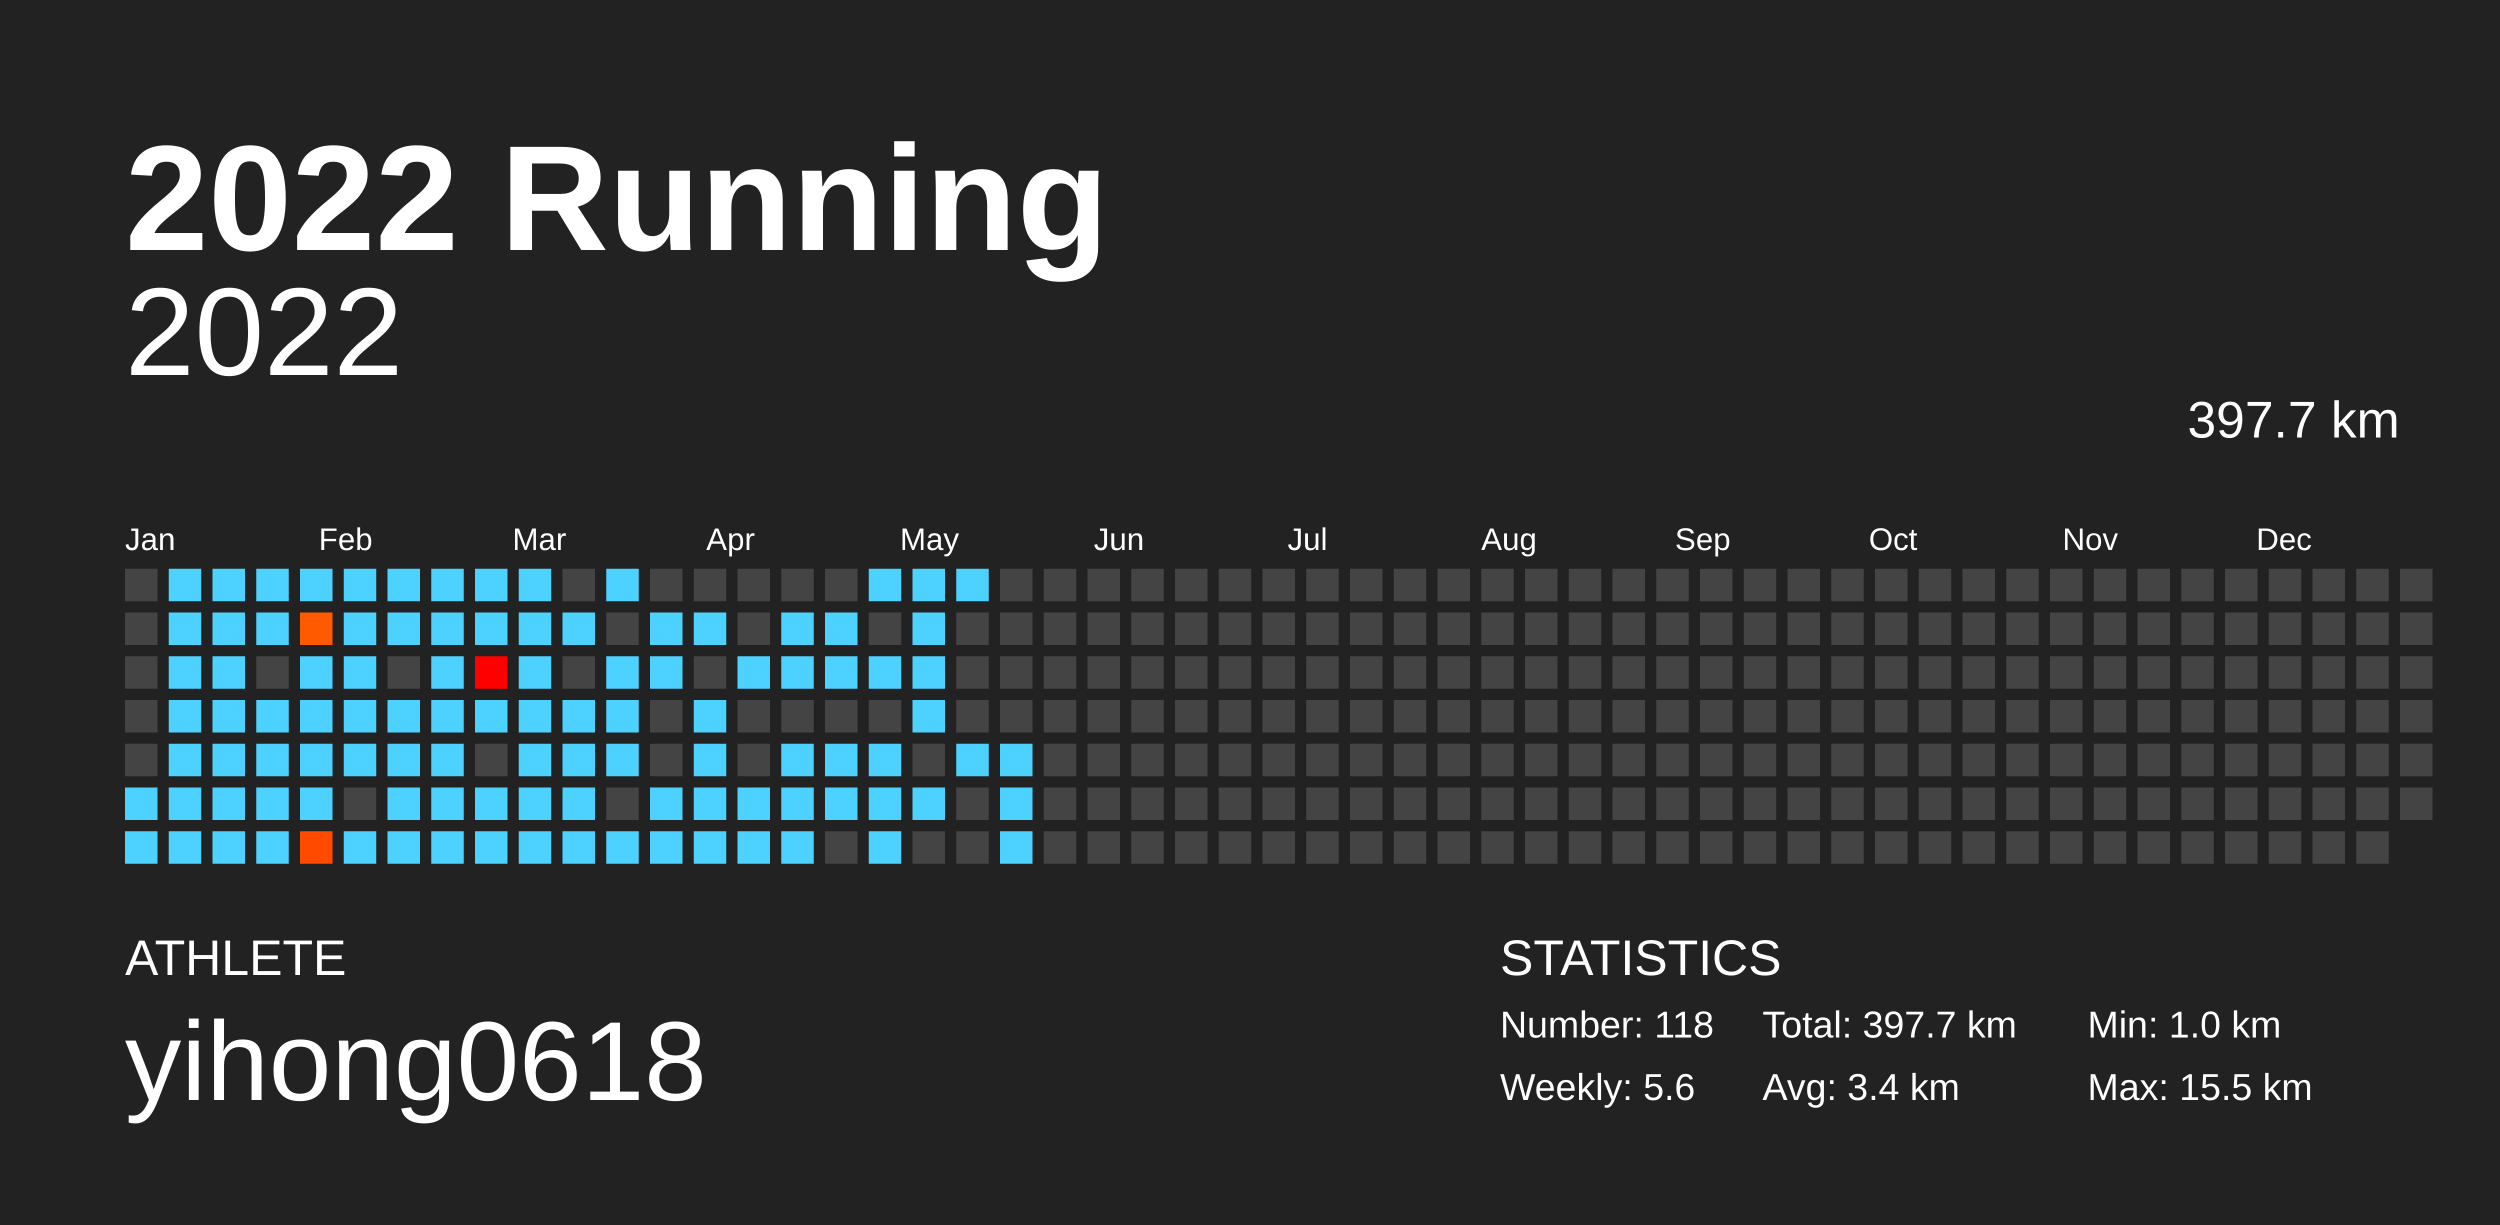
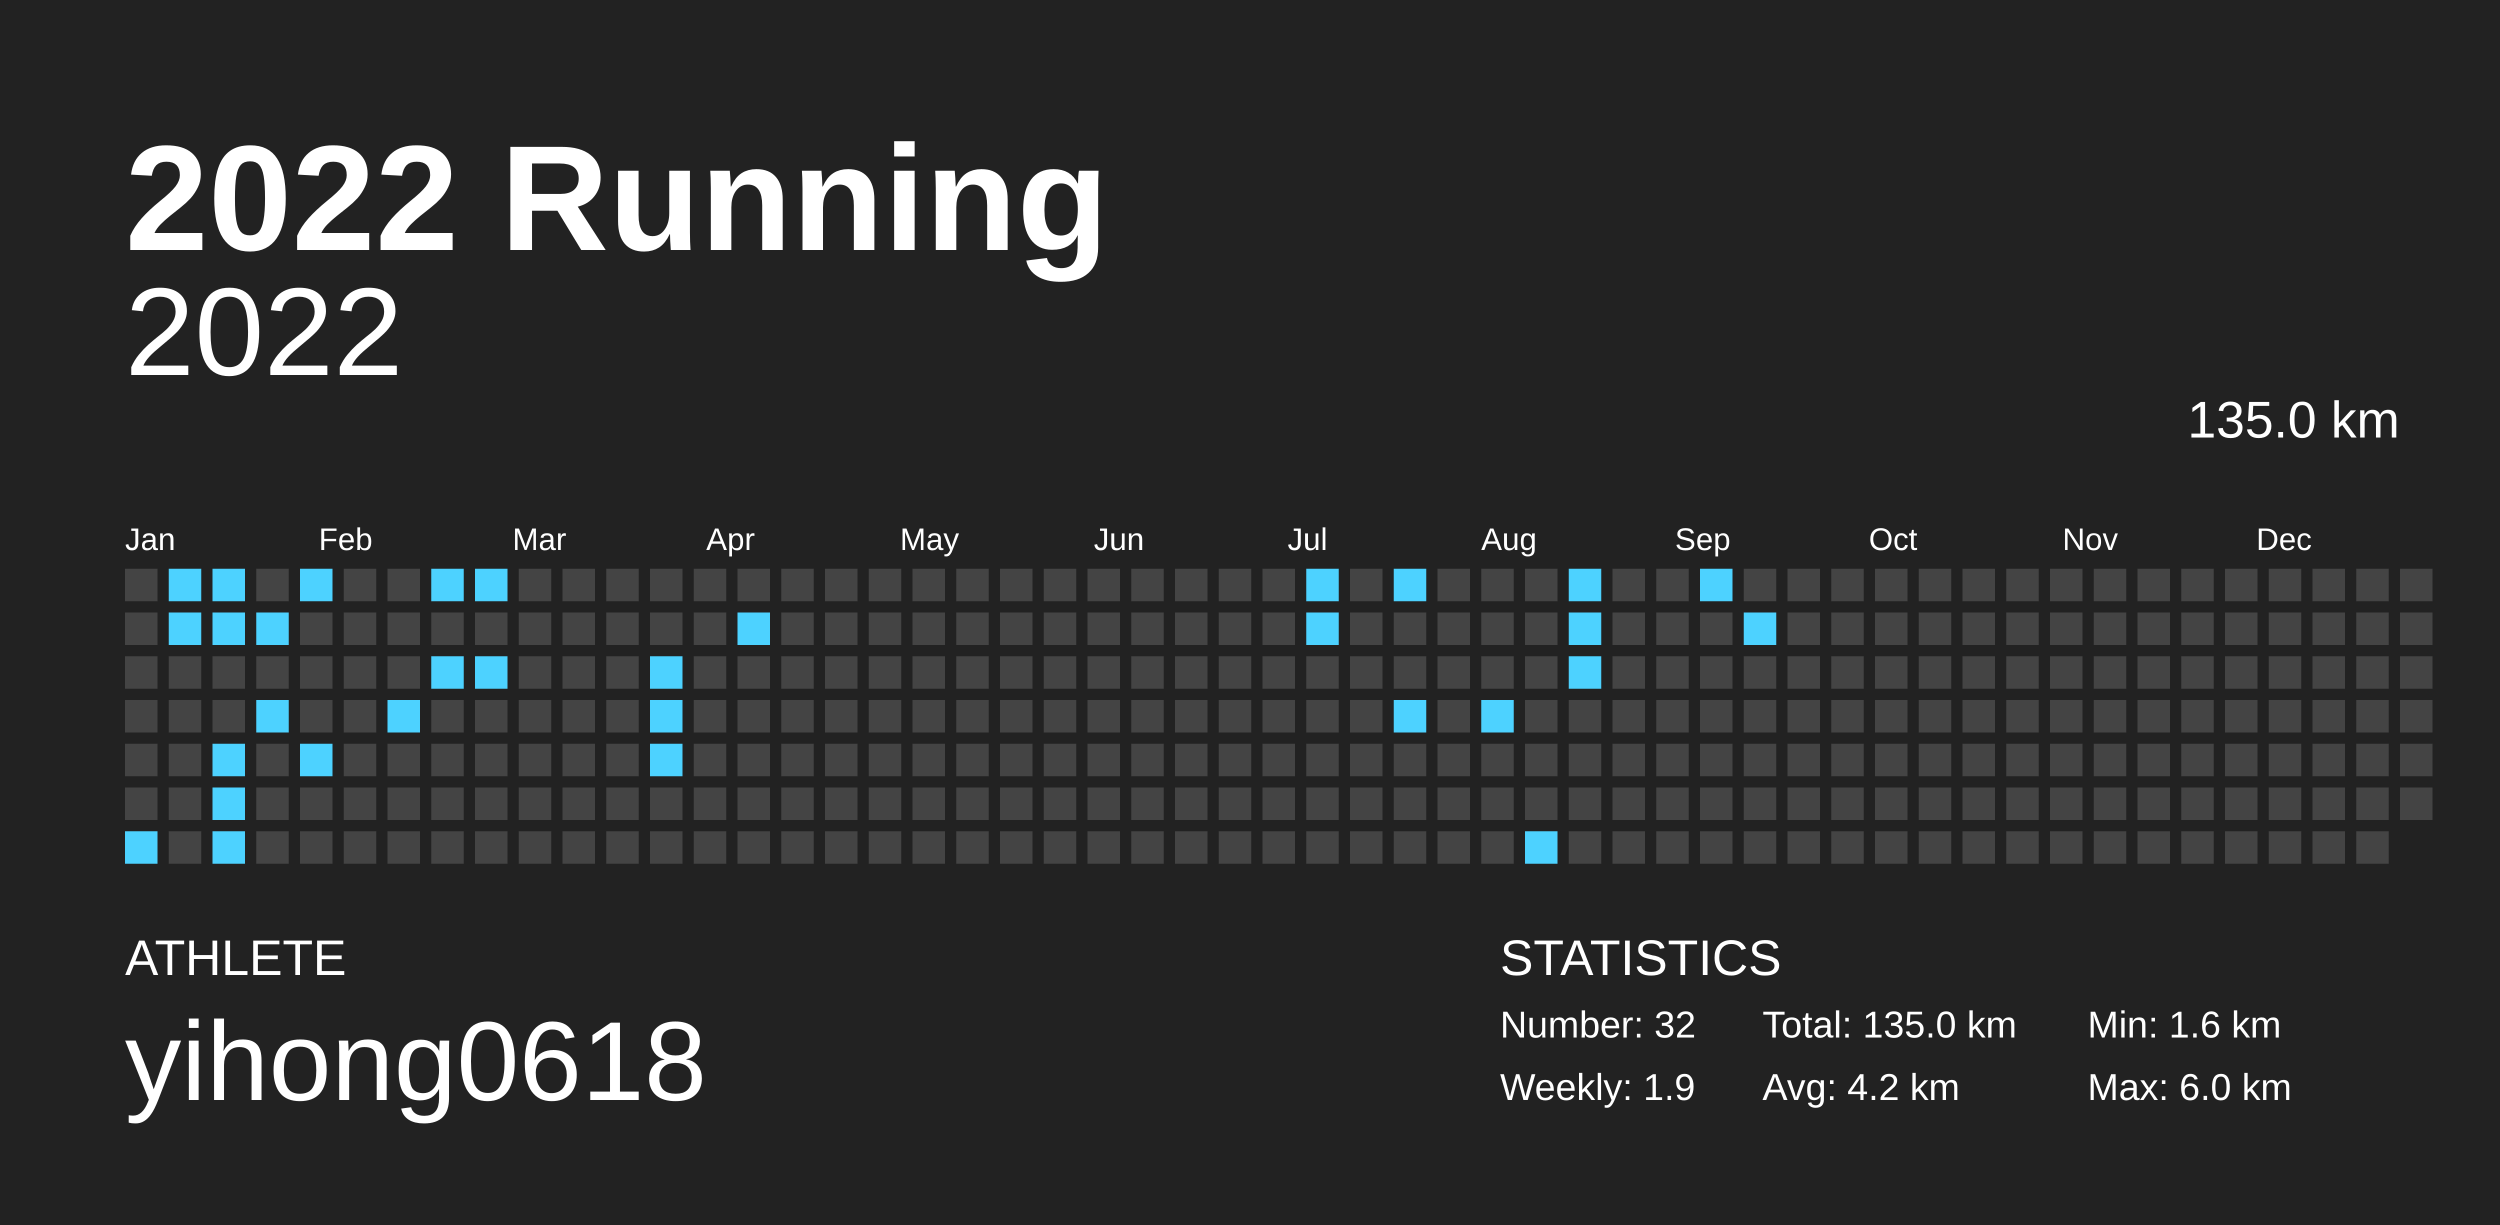
<svg xmlns="http://www.w3.org/2000/svg" baseProfile="full" height="98mm" version="1.1" viewBox="0,0,200,98" width="200mm">
  <defs />
  <rect fill="#222222" height="98" width="200" x="0" y="0" />
  <text fill="#FFFFFF" style="font-size:12px; font-family:Arial; font-weight:bold;" x="10" y="20">2022 Running</text>
  <text fill="#FFFFFF" style="font-size:4px; font-family:Arial" x="10" y="78">ATHLETE</text>
  <text fill="#FFFFFF" style="font-size:9px; font-family:Arial" x="10" y="88">yihong0618</text>
  <text fill="#FFFFFF" style="font-size:4px; font-family:Arial" x="120" y="78">STATISTICS</text>
-   <text fill="#FFFFFF" style="font-size:3px; font-family:Arial" x="120" y="83">Number: 118</text>
-   <text fill="#FFFFFF" style="font-size:3px; font-family:Arial" x="120" y="88">Weekly: 5.6</text>
-   <text fill="#FFFFFF" style="font-size:3px; font-family:Arial" x="141" y="83">Total: 397.7 km</text>
-   <text fill="#FFFFFF" style="font-size:3px; font-family:Arial" x="141" y="88">Avg: 3.4 km</text>
-   <text fill="#FFFFFF" style="font-size:3px; font-family:Arial" x="167" y="83">Min: 1.0 km</text>
-   <text fill="#FFFFFF" style="font-size:3px; font-family:Arial" x="167" y="88">Max: 15.5 km</text>
+   <text fill="#FFFFFF" style="font-size:3px; font-family:Arial" x="120" y="83">Number: 32</text>
+   <text fill="#FFFFFF" style="font-size:3px; font-family:Arial" x="120" y="88">Weekly: 1.9</text>
+   <text fill="#FFFFFF" style="font-size:3px; font-family:Arial" x="141" y="83">Total: 135.0 km</text>
+   <text fill="#FFFFFF" style="font-size:3px; font-family:Arial" x="141" y="88">Avg: 4.2 km</text>
+   <text fill="#FFFFFF" style="font-size:3px; font-family:Arial" x="167" y="83">Min: 1.6 km</text>
+   <text fill="#FFFFFF" style="font-size:3px; font-family:Arial" x="167" y="88">Max: 6.0 km</text>
  <text alignment-baseline="hanging" fill="#FFFFFF" style="font-size:10.0px; font-family:Arial;" x="10" y="30">2022</text>
-   <text alignment-baseline="hanging" fill="#FFFFFF" style="font-size:4.125px; font-family:Arial;" x="175" y="35">397.7 km</text>
+   <text alignment-baseline="hanging" fill="#FFFFFF" style="font-size:4.125px; font-family:Arial;" x="175" y="35">135.0 km</text>
  <text fill="#FFFFFF" style="font-size:2.5px; font-family:Arial" x="10.0" y="44">Jan</text>
  <text fill="#FFFFFF" style="font-size:2.5px; font-family:Arial" x="25.5" y="44">Feb</text>
  <text fill="#FFFFFF" style="font-size:2.5px; font-family:Arial" x="41.0" y="44">Mar</text>
  <text fill="#FFFFFF" style="font-size:2.5px; font-family:Arial" x="56.5" y="44">Apr</text>
  <text fill="#FFFFFF" style="font-size:2.5px; font-family:Arial" x="72.0" y="44">May</text>
  <text fill="#FFFFFF" style="font-size:2.5px; font-family:Arial" x="87.5" y="44">Jun</text>
  <text fill="#FFFFFF" style="font-size:2.5px; font-family:Arial" x="103.0" y="44">Jul</text>
  <text fill="#FFFFFF" style="font-size:2.5px; font-family:Arial" x="118.5" y="44">Aug</text>
  <text fill="#FFFFFF" style="font-size:2.5px; font-family:Arial" x="134.0" y="44">Sep</text>
  <text fill="#FFFFFF" style="font-size:2.5px; font-family:Arial" x="149.5" y="44">Oct</text>
  <text fill="#FFFFFF" style="font-size:2.5px; font-family:Arial" x="165.0" y="44">Nov</text>
  <text fill="#FFFFFF" style="font-size:2.5px; font-family:Arial" x="180.5" y="44">Dec</text>
  <rect fill="#444444" height="2.6" width="2.6" x="10.0" y="45.5" />
  <rect fill="#444444" height="2.6" width="2.6" x="10.0" y="49.0" />
  <rect fill="#444444" height="2.6" width="2.6" x="10.0" y="52.5" />
  <rect fill="#444444" height="2.6" width="2.6" x="10.0" y="56.0" />
  <rect fill="#444444" height="2.6" width="2.6" x="10.0" y="59.5" />
-   <rect fill="#4dd2ff" height="2.6" width="2.6" x="10.0" y="63.0" />
+   <rect fill="#444444" height="2.6" width="2.6" x="10.0" y="63.0" />
  <rect fill="#4dd2ff" height="2.6" width="2.6" x="10.0" y="66.5" />
  <rect fill="#4dd2ff" height="2.6" width="2.6" x="13.5" y="45.5" />
  <rect fill="#4dd2ff" height="2.6" width="2.6" x="13.5" y="49.0" />
-   <rect fill="#4dd2ff" height="2.6" width="2.6" x="13.5" y="52.5" />
-   <rect fill="#4dd2ff" height="2.6" width="2.6" x="13.5" y="56.0" />
-   <rect fill="#4dd2ff" height="2.6" width="2.6" x="13.5" y="59.5" />
-   <rect fill="#4dd2ff" height="2.6" width="2.6" x="13.5" y="63.0" />
-   <rect fill="#4dd2ff" height="2.6" width="2.6" x="13.5" y="66.5" />
+   <rect fill="#444444" height="2.6" width="2.6" x="13.5" y="52.5" />
+   <rect fill="#444444" height="2.6" width="2.6" x="13.5" y="56.0" />
+   <rect fill="#444444" height="2.6" width="2.6" x="13.5" y="59.5" />
+   <rect fill="#444444" height="2.6" width="2.6" x="13.5" y="63.0" />
+   <rect fill="#444444" height="2.6" width="2.6" x="13.5" y="66.5" />
  <rect fill="#4dd2ff" height="2.6" width="2.6" x="17.0" y="45.5" />
  <rect fill="#4dd2ff" height="2.6" width="2.6" x="17.0" y="49.0" />
-   <rect fill="#4dd2ff" height="2.6" width="2.6" x="17.0" y="52.5" />
-   <rect fill="#4dd2ff" height="2.6" width="2.6" x="17.0" y="56.0" />
+   <rect fill="#444444" height="2.6" width="2.6" x="17.0" y="52.5" />
+   <rect fill="#444444" height="2.6" width="2.6" x="17.0" y="56.0" />
  <rect fill="#4dd2ff" height="2.6" width="2.6" x="17.0" y="59.5" />
  <rect fill="#4dd2ff" height="2.6" width="2.6" x="17.0" y="63.0" />
  <rect fill="#4dd2ff" height="2.6" width="2.6" x="17.0" y="66.5" />
-   <rect fill="#4dd2ff" height="2.6" width="2.6" x="20.5" y="45.5" />
+   <rect fill="#444444" height="2.6" width="2.6" x="20.5" y="45.5" />
  <rect fill="#4dd2ff" height="2.6" width="2.6" x="20.5" y="49.0" />
  <rect fill="#444444" height="2.6" width="2.6" x="20.5" y="52.5" />
  <rect fill="#4dd2ff" height="2.6" width="2.6" x="20.5" y="56.0" />
-   <rect fill="#4dd2ff" height="2.6" width="2.6" x="20.5" y="59.5" />
-   <rect fill="#4dd2ff" height="2.6" width="2.6" x="20.5" y="63.0" />
-   <rect fill="#4dd2ff" height="2.6" width="2.6" x="20.5" y="66.5" />
+   <rect fill="#444444" height="2.6" width="2.6" x="20.5" y="59.5" />
+   <rect fill="#444444" height="2.6" width="2.6" x="20.5" y="63.0" />
+   <rect fill="#444444" height="2.6" width="2.6" x="20.5" y="66.5" />
  <rect fill="#4dd2ff" height="2.6" width="2.6" x="24.0" y="45.5" />
-   <rect fill="#ff5a00" height="2.6" width="2.6" x="24.0" y="49.0" />
-   <rect fill="#4dd2ff" height="2.6" width="2.6" x="24.0" y="52.5" />
-   <rect fill="#4dd2ff" height="2.6" width="2.6" x="24.0" y="56.0" />
+   <rect fill="#444444" height="2.6" width="2.6" x="24.0" y="49.0" />
+   <rect fill="#444444" height="2.6" width="2.6" x="24.0" y="52.5" />
+   <rect fill="#444444" height="2.6" width="2.6" x="24.0" y="56.0" />
  <rect fill="#4dd2ff" height="2.6" width="2.6" x="24.0" y="59.5" />
-   <rect fill="#4dd2ff" height="2.6" width="2.6" x="24.0" y="63.0" />
-   <rect fill="#ff4a00" height="2.6" width="2.6" x="24.0" y="66.5" />
-   <rect fill="#4dd2ff" height="2.6" width="2.6" x="27.5" y="45.5" />
-   <rect fill="#4dd2ff" height="2.6" width="2.6" x="27.5" y="49.0" />
-   <rect fill="#4dd2ff" height="2.6" width="2.6" x="27.5" y="52.5" />
-   <rect fill="#4dd2ff" height="2.6" width="2.6" x="27.5" y="56.0" />
-   <rect fill="#4dd2ff" height="2.6" width="2.6" x="27.5" y="59.5" />
+   <rect fill="#444444" height="2.6" width="2.6" x="24.0" y="63.0" />
+   <rect fill="#444444" height="2.6" width="2.6" x="24.0" y="66.5" />
+   <rect fill="#444444" height="2.6" width="2.6" x="27.5" y="45.5" />
+   <rect fill="#444444" height="2.6" width="2.6" x="27.5" y="49.0" />
+   <rect fill="#444444" height="2.6" width="2.6" x="27.5" y="52.5" />
+   <rect fill="#444444" height="2.6" width="2.6" x="27.5" y="56.0" />
+   <rect fill="#444444" height="2.6" width="2.6" x="27.5" y="59.5" />
  <rect fill="#444444" height="2.6" width="2.6" x="27.5" y="63.0" />
-   <rect fill="#4dd2ff" height="2.6" width="2.6" x="27.5" y="66.5" />
-   <rect fill="#4dd2ff" height="2.6" width="2.6" x="31.0" y="45.5" />
-   <rect fill="#4dd2ff" height="2.6" width="2.6" x="31.0" y="49.0" />
+   <rect fill="#444444" height="2.6" width="2.6" x="27.5" y="66.5" />
+   <rect fill="#444444" height="2.6" width="2.6" x="31.0" y="45.5" />
+   <rect fill="#444444" height="2.6" width="2.6" x="31.0" y="49.0" />
  <rect fill="#444444" height="2.6" width="2.6" x="31.0" y="52.5" />
  <rect fill="#4dd2ff" height="2.6" width="2.6" x="31.0" y="56.0" />
-   <rect fill="#4dd2ff" height="2.6" width="2.6" x="31.0" y="59.5" />
-   <rect fill="#4dd2ff" height="2.6" width="2.6" x="31.0" y="63.0" />
-   <rect fill="#4dd2ff" height="2.6" width="2.6" x="31.0" y="66.5" />
+   <rect fill="#444444" height="2.6" width="2.6" x="31.0" y="59.5" />
+   <rect fill="#444444" height="2.6" width="2.6" x="31.0" y="63.0" />
+   <rect fill="#444444" height="2.6" width="2.6" x="31.0" y="66.5" />
  <rect fill="#4dd2ff" height="2.6" width="2.6" x="34.5" y="45.5" />
-   <rect fill="#4dd2ff" height="2.6" width="2.6" x="34.5" y="49.0" />
+   <rect fill="#444444" height="2.6" width="2.6" x="34.5" y="49.0" />
  <rect fill="#4dd2ff" height="2.6" width="2.6" x="34.5" y="52.5" />
-   <rect fill="#4dd2ff" height="2.6" width="2.6" x="34.5" y="56.0" />
-   <rect fill="#4dd2ff" height="2.6" width="2.6" x="34.5" y="59.5" />
-   <rect fill="#4dd2ff" height="2.6" width="2.6" x="34.5" y="63.0" />
-   <rect fill="#4dd2ff" height="2.6" width="2.6" x="34.5" y="66.5" />
+   <rect fill="#444444" height="2.6" width="2.6" x="34.5" y="56.0" />
+   <rect fill="#444444" height="2.6" width="2.6" x="34.5" y="59.5" />
+   <rect fill="#444444" height="2.6" width="2.6" x="34.5" y="63.0" />
+   <rect fill="#444444" height="2.6" width="2.6" x="34.5" y="66.5" />
  <rect fill="#4dd2ff" height="2.6" width="2.6" x="38.0" y="45.5" />
-   <rect fill="#4dd2ff" height="2.6" width="2.6" x="38.0" y="49.0" />
-   <rect fill="#ff0000" height="2.6" width="2.6" x="38.0" y="52.5" />
-   <rect fill="#4dd2ff" height="2.6" width="2.6" x="38.0" y="56.0" />
+   <rect fill="#444444" height="2.6" width="2.6" x="38.0" y="49.0" />
+   <rect fill="#4dd2ff" height="2.6" width="2.6" x="38.0" y="52.5" />
+   <rect fill="#444444" height="2.6" width="2.6" x="38.0" y="56.0" />
  <rect fill="#444444" height="2.6" width="2.6" x="38.0" y="59.5" />
-   <rect fill="#4dd2ff" height="2.6" width="2.6" x="38.0" y="63.0" />
-   <rect fill="#4dd2ff" height="2.6" width="2.6" x="38.0" y="66.5" />
-   <rect fill="#4dd2ff" height="2.6" width="2.6" x="41.5" y="45.5" />
-   <rect fill="#4dd2ff" height="2.6" width="2.6" x="41.5" y="49.0" />
-   <rect fill="#4dd2ff" height="2.6" width="2.6" x="41.5" y="52.5" />
-   <rect fill="#4dd2ff" height="2.6" width="2.6" x="41.5" y="56.0" />
-   <rect fill="#4dd2ff" height="2.6" width="2.6" x="41.5" y="59.5" />
-   <rect fill="#4dd2ff" height="2.6" width="2.6" x="41.5" y="63.0" />
-   <rect fill="#4dd2ff" height="2.6" width="2.6" x="41.5" y="66.5" />
+   <rect fill="#444444" height="2.6" width="2.6" x="38.0" y="63.0" />
+   <rect fill="#444444" height="2.6" width="2.6" x="38.0" y="66.5" />
+   <rect fill="#444444" height="2.6" width="2.6" x="41.5" y="45.5" />
+   <rect fill="#444444" height="2.6" width="2.6" x="41.5" y="49.0" />
+   <rect fill="#444444" height="2.6" width="2.6" x="41.5" y="52.5" />
+   <rect fill="#444444" height="2.6" width="2.6" x="41.5" y="56.0" />
+   <rect fill="#444444" height="2.6" width="2.6" x="41.5" y="59.5" />
+   <rect fill="#444444" height="2.6" width="2.6" x="41.5" y="63.0" />
+   <rect fill="#444444" height="2.6" width="2.6" x="41.5" y="66.5" />
  <rect fill="#444444" height="2.6" width="2.6" x="45.0" y="45.5" />
-   <rect fill="#4dd2ff" height="2.6" width="2.6" x="45.0" y="49.0" />
+   <rect fill="#444444" height="2.6" width="2.6" x="45.0" y="49.0" />
  <rect fill="#444444" height="2.6" width="2.6" x="45.0" y="52.5" />
-   <rect fill="#4dd2ff" height="2.6" width="2.6" x="45.0" y="56.0" />
-   <rect fill="#4dd2ff" height="2.6" width="2.6" x="45.0" y="59.5" />
-   <rect fill="#4dd2ff" height="2.6" width="2.6" x="45.0" y="63.0" />
-   <rect fill="#4dd2ff" height="2.6" width="2.6" x="45.0" y="66.5" />
-   <rect fill="#4dd2ff" height="2.6" width="2.6" x="48.5" y="45.5" />
+   <rect fill="#444444" height="2.6" width="2.6" x="45.0" y="56.0" />
+   <rect fill="#444444" height="2.6" width="2.6" x="45.0" y="59.5" />
+   <rect fill="#444444" height="2.6" width="2.6" x="45.0" y="63.0" />
+   <rect fill="#444444" height="2.6" width="2.6" x="45.0" y="66.5" />
+   <rect fill="#444444" height="2.6" width="2.6" x="48.5" y="45.5" />
  <rect fill="#444444" height="2.6" width="2.6" x="48.5" y="49.0" />
-   <rect fill="#4dd2ff" height="2.6" width="2.6" x="48.5" y="52.5" />
-   <rect fill="#4dd2ff" height="2.6" width="2.6" x="48.5" y="56.0" />
-   <rect fill="#4dd2ff" height="2.6" width="2.6" x="48.5" y="59.5" />
+   <rect fill="#444444" height="2.6" width="2.6" x="48.5" y="52.5" />
+   <rect fill="#444444" height="2.6" width="2.6" x="48.5" y="56.0" />
+   <rect fill="#444444" height="2.6" width="2.6" x="48.5" y="59.5" />
  <rect fill="#444444" height="2.6" width="2.6" x="48.5" y="63.0" />
-   <rect fill="#4dd2ff" height="2.6" width="2.6" x="48.5" y="66.5" />
+   <rect fill="#444444" height="2.6" width="2.6" x="48.5" y="66.5" />
  <rect fill="#444444" height="2.6" width="2.6" x="52.0" y="45.5" />
-   <rect fill="#4dd2ff" height="2.6" width="2.6" x="52.0" y="49.0" />
+   <rect fill="#444444" height="2.6" width="2.6" x="52.0" y="49.0" />
  <rect fill="#4dd2ff" height="2.6" width="2.6" x="52.0" y="52.5" />
-   <rect fill="#444444" height="2.6" width="2.6" x="52.0" y="56.0" />
-   <rect fill="#444444" height="2.6" width="2.6" x="52.0" y="59.5" />
-   <rect fill="#4dd2ff" height="2.6" width="2.6" x="52.0" y="63.0" />
-   <rect fill="#4dd2ff" height="2.6" width="2.6" x="52.0" y="66.5" />
+   <rect fill="#4dd2ff" height="2.6" width="2.6" x="52.0" y="56.0" />
+   <rect fill="#4dd2ff" height="2.6" width="2.6" x="52.0" y="59.5" />
+   <rect fill="#444444" height="2.6" width="2.6" x="52.0" y="63.0" />
+   <rect fill="#444444" height="2.6" width="2.6" x="52.0" y="66.5" />
  <rect fill="#444444" height="2.6" width="2.6" x="55.5" y="45.5" />
-   <rect fill="#4dd2ff" height="2.6" width="2.6" x="55.5" y="49.0" />
+   <rect fill="#444444" height="2.6" width="2.6" x="55.5" y="49.0" />
  <rect fill="#444444" height="2.6" width="2.6" x="55.5" y="52.5" />
-   <rect fill="#4dd2ff" height="2.6" width="2.6" x="55.5" y="56.0" />
-   <rect fill="#4dd2ff" height="2.6" width="2.6" x="55.5" y="59.5" />
-   <rect fill="#4dd2ff" height="2.6" width="2.6" x="55.5" y="63.0" />
-   <rect fill="#4dd2ff" height="2.6" width="2.6" x="55.5" y="66.5" />
+   <rect fill="#444444" height="2.6" width="2.6" x="55.5" y="56.0" />
+   <rect fill="#444444" height="2.6" width="2.6" x="55.5" y="59.5" />
+   <rect fill="#444444" height="2.6" width="2.6" x="55.5" y="63.0" />
+   <rect fill="#444444" height="2.6" width="2.6" x="55.5" y="66.5" />
  <rect fill="#444444" height="2.6" width="2.6" x="59.0" y="45.5" />
-   <rect fill="#444444" height="2.6" width="2.6" x="59.0" y="49.0" />
-   <rect fill="#4dd2ff" height="2.6" width="2.6" x="59.0" y="52.5" />
+   <rect fill="#4dd2ff" height="2.6" width="2.6" x="59.0" y="49.0" />
+   <rect fill="#444444" height="2.6" width="2.6" x="59.0" y="52.5" />
  <rect fill="#444444" height="2.6" width="2.6" x="59.0" y="56.0" />
  <rect fill="#444444" height="2.6" width="2.6" x="59.0" y="59.5" />
-   <rect fill="#4dd2ff" height="2.6" width="2.6" x="59.0" y="63.0" />
-   <rect fill="#4dd2ff" height="2.6" width="2.6" x="59.0" y="66.5" />
+   <rect fill="#444444" height="2.6" width="2.6" x="59.0" y="63.0" />
+   <rect fill="#444444" height="2.6" width="2.6" x="59.0" y="66.5" />
  <rect fill="#444444" height="2.6" width="2.6" x="62.5" y="45.5" />
-   <rect fill="#4dd2ff" height="2.6" width="2.6" x="62.5" y="49.0" />
-   <rect fill="#4dd2ff" height="2.6" width="2.6" x="62.5" y="52.5" />
+   <rect fill="#444444" height="2.6" width="2.6" x="62.5" y="49.0" />
+   <rect fill="#444444" height="2.6" width="2.6" x="62.5" y="52.5" />
  <rect fill="#444444" height="2.6" width="2.6" x="62.5" y="56.0" />
-   <rect fill="#4dd2ff" height="2.6" width="2.6" x="62.5" y="59.5" />
-   <rect fill="#4dd2ff" height="2.6" width="2.6" x="62.5" y="63.0" />
-   <rect fill="#4dd2ff" height="2.6" width="2.6" x="62.5" y="66.5" />
+   <rect fill="#444444" height="2.6" width="2.6" x="62.5" y="59.5" />
+   <rect fill="#444444" height="2.6" width="2.6" x="62.5" y="63.0" />
+   <rect fill="#444444" height="2.6" width="2.6" x="62.5" y="66.5" />
  <rect fill="#444444" height="2.6" width="2.6" x="66.0" y="45.5" />
-   <rect fill="#4dd2ff" height="2.6" width="2.6" x="66.0" y="49.0" />
-   <rect fill="#4dd2ff" height="2.6" width="2.6" x="66.0" y="52.5" />
+   <rect fill="#444444" height="2.6" width="2.6" x="66.0" y="49.0" />
+   <rect fill="#444444" height="2.6" width="2.6" x="66.0" y="52.5" />
  <rect fill="#444444" height="2.6" width="2.6" x="66.0" y="56.0" />
-   <rect fill="#4dd2ff" height="2.6" width="2.6" x="66.0" y="59.5" />
-   <rect fill="#4dd2ff" height="2.6" width="2.6" x="66.0" y="63.0" />
+   <rect fill="#444444" height="2.6" width="2.6" x="66.0" y="59.5" />
+   <rect fill="#444444" height="2.6" width="2.6" x="66.0" y="63.0" />
  <rect fill="#444444" height="2.6" width="2.6" x="66.0" y="66.5" />
-   <rect fill="#4dd2ff" height="2.6" width="2.6" x="69.5" y="45.5" />
+   <rect fill="#444444" height="2.6" width="2.6" x="69.5" y="45.5" />
  <rect fill="#444444" height="2.6" width="2.6" x="69.5" y="49.0" />
-   <rect fill="#4dd2ff" height="2.6" width="2.6" x="69.5" y="52.5" />
+   <rect fill="#444444" height="2.6" width="2.6" x="69.5" y="52.5" />
  <rect fill="#444444" height="2.6" width="2.6" x="69.5" y="56.0" />
-   <rect fill="#4dd2ff" height="2.6" width="2.6" x="69.5" y="59.5" />
-   <rect fill="#4dd2ff" height="2.6" width="2.6" x="69.5" y="63.0" />
-   <rect fill="#4dd2ff" height="2.6" width="2.6" x="69.5" y="66.5" />
-   <rect fill="#4dd2ff" height="2.6" width="2.6" x="73.0" y="45.5" />
-   <rect fill="#4dd2ff" height="2.6" width="2.6" x="73.0" y="49.0" />
-   <rect fill="#4dd2ff" height="2.6" width="2.6" x="73.0" y="52.5" />
-   <rect fill="#4dd2ff" height="2.6" width="2.6" x="73.0" y="56.0" />
+   <rect fill="#444444" height="2.6" width="2.6" x="69.5" y="59.5" />
+   <rect fill="#444444" height="2.6" width="2.6" x="69.5" y="63.0" />
+   <rect fill="#444444" height="2.6" width="2.6" x="69.5" y="66.5" />
+   <rect fill="#444444" height="2.6" width="2.6" x="73.0" y="45.5" />
+   <rect fill="#444444" height="2.6" width="2.6" x="73.0" y="49.0" />
+   <rect fill="#444444" height="2.6" width="2.6" x="73.0" y="52.5" />
+   <rect fill="#444444" height="2.6" width="2.6" x="73.0" y="56.0" />
  <rect fill="#444444" height="2.6" width="2.6" x="73.0" y="59.5" />
-   <rect fill="#4dd2ff" height="2.6" width="2.6" x="73.0" y="63.0" />
+   <rect fill="#444444" height="2.6" width="2.6" x="73.0" y="63.0" />
  <rect fill="#444444" height="2.6" width="2.6" x="73.0" y="66.5" />
-   <rect fill="#4dd2ff" height="2.6" width="2.6" x="76.5" y="45.5" />
+   <rect fill="#444444" height="2.6" width="2.6" x="76.5" y="45.5" />
  <rect fill="#444444" height="2.6" width="2.6" x="76.5" y="49.0" />
  <rect fill="#444444" height="2.6" width="2.6" x="76.5" y="52.5" />
  <rect fill="#444444" height="2.6" width="2.6" x="76.5" y="56.0" />
-   <rect fill="#4dd2ff" height="2.6" width="2.6" x="76.5" y="59.5" />
+   <rect fill="#444444" height="2.6" width="2.6" x="76.5" y="59.5" />
  <rect fill="#444444" height="2.6" width="2.6" x="76.5" y="63.0" />
  <rect fill="#444444" height="2.6" width="2.6" x="76.5" y="66.5" />
  <rect fill="#444444" height="2.6" width="2.6" x="80.0" y="45.5" />
  <rect fill="#444444" height="2.6" width="2.6" x="80.0" y="49.0" />
  <rect fill="#444444" height="2.6" width="2.6" x="80.0" y="52.5" />
  <rect fill="#444444" height="2.6" width="2.6" x="80.0" y="56.0" />
-   <rect fill="#4dd2ff" height="2.6" width="2.6" x="80.0" y="59.5" />
-   <rect fill="#4dd2ff" height="2.6" width="2.6" x="80.0" y="63.0" />
-   <rect fill="#4dd2ff" height="2.6" width="2.6" x="80.0" y="66.5" />
+   <rect fill="#444444" height="2.6" width="2.6" x="80.0" y="59.5" />
+   <rect fill="#444444" height="2.6" width="2.6" x="80.0" y="63.0" />
+   <rect fill="#444444" height="2.6" width="2.6" x="80.0" y="66.5" />
  <rect fill="#444444" height="2.6" width="2.6" x="83.5" y="45.5" />
  <rect fill="#444444" height="2.6" width="2.6" x="83.5" y="49.0" />
  <rect fill="#444444" height="2.6" width="2.6" x="83.5" y="52.5" />
  <rect fill="#444444" height="2.6" width="2.6" x="83.5" y="56.0" />
  <rect fill="#444444" height="2.6" width="2.6" x="83.5" y="59.5" />
  <rect fill="#444444" height="2.6" width="2.6" x="83.5" y="63.0" />
  <rect fill="#444444" height="2.6" width="2.6" x="83.5" y="66.5" />
  <rect fill="#444444" height="2.6" width="2.6" x="87.0" y="45.5" />
  <rect fill="#444444" height="2.6" width="2.6" x="87.0" y="49.0" />
  <rect fill="#444444" height="2.6" width="2.6" x="87.0" y="52.5" />
  <rect fill="#444444" height="2.6" width="2.6" x="87.0" y="56.0" />
  <rect fill="#444444" height="2.6" width="2.6" x="87.0" y="59.5" />
  <rect fill="#444444" height="2.6" width="2.6" x="87.0" y="63.0" />
  <rect fill="#444444" height="2.6" width="2.6" x="87.0" y="66.5" />
  <rect fill="#444444" height="2.6" width="2.6" x="90.5" y="45.5" />
  <rect fill="#444444" height="2.6" width="2.6" x="90.5" y="49.0" />
  <rect fill="#444444" height="2.6" width="2.6" x="90.5" y="52.5" />
  <rect fill="#444444" height="2.6" width="2.6" x="90.5" y="56.0" />
  <rect fill="#444444" height="2.6" width="2.6" x="90.5" y="59.5" />
  <rect fill="#444444" height="2.6" width="2.6" x="90.5" y="63.0" />
  <rect fill="#444444" height="2.6" width="2.6" x="90.5" y="66.5" />
  <rect fill="#444444" height="2.6" width="2.6" x="94.0" y="45.5" />
  <rect fill="#444444" height="2.6" width="2.6" x="94.0" y="49.0" />
  <rect fill="#444444" height="2.6" width="2.6" x="94.0" y="52.5" />
  <rect fill="#444444" height="2.6" width="2.6" x="94.0" y="56.0" />
  <rect fill="#444444" height="2.6" width="2.6" x="94.0" y="59.5" />
  <rect fill="#444444" height="2.6" width="2.6" x="94.0" y="63.0" />
  <rect fill="#444444" height="2.6" width="2.6" x="94.0" y="66.5" />
  <rect fill="#444444" height="2.6" width="2.6" x="97.5" y="45.5" />
  <rect fill="#444444" height="2.6" width="2.6" x="97.5" y="49.0" />
  <rect fill="#444444" height="2.6" width="2.6" x="97.5" y="52.5" />
  <rect fill="#444444" height="2.6" width="2.6" x="97.5" y="56.0" />
  <rect fill="#444444" height="2.6" width="2.6" x="97.5" y="59.5" />
  <rect fill="#444444" height="2.6" width="2.6" x="97.5" y="63.0" />
  <rect fill="#444444" height="2.6" width="2.6" x="97.5" y="66.5" />
  <rect fill="#444444" height="2.6" width="2.6" x="101.0" y="45.5" />
  <rect fill="#444444" height="2.6" width="2.6" x="101.0" y="49.0" />
  <rect fill="#444444" height="2.6" width="2.6" x="101.0" y="52.5" />
  <rect fill="#444444" height="2.6" width="2.6" x="101.0" y="56.0" />
  <rect fill="#444444" height="2.6" width="2.6" x="101.0" y="59.5" />
  <rect fill="#444444" height="2.6" width="2.6" x="101.0" y="63.0" />
  <rect fill="#444444" height="2.6" width="2.6" x="101.0" y="66.5" />
-   <rect fill="#444444" height="2.6" width="2.6" x="104.5" y="45.5" />
-   <rect fill="#444444" height="2.6" width="2.6" x="104.5" y="49.0" />
+   <rect fill="#4dd2ff" height="2.6" width="2.6" x="104.5" y="45.5" />
+   <rect fill="#4dd2ff" height="2.6" width="2.6" x="104.5" y="49.0" />
  <rect fill="#444444" height="2.6" width="2.6" x="104.5" y="52.5" />
  <rect fill="#444444" height="2.6" width="2.6" x="104.5" y="56.0" />
  <rect fill="#444444" height="2.6" width="2.6" x="104.5" y="59.5" />
  <rect fill="#444444" height="2.6" width="2.6" x="104.5" y="63.0" />
  <rect fill="#444444" height="2.6" width="2.6" x="104.5" y="66.5" />
  <rect fill="#444444" height="2.6" width="2.6" x="108.0" y="45.5" />
  <rect fill="#444444" height="2.6" width="2.6" x="108.0" y="49.0" />
  <rect fill="#444444" height="2.6" width="2.6" x="108.0" y="52.5" />
  <rect fill="#444444" height="2.6" width="2.6" x="108.0" y="56.0" />
  <rect fill="#444444" height="2.6" width="2.6" x="108.0" y="59.5" />
  <rect fill="#444444" height="2.6" width="2.6" x="108.0" y="63.0" />
  <rect fill="#444444" height="2.6" width="2.6" x="108.0" y="66.5" />
-   <rect fill="#444444" height="2.6" width="2.6" x="111.5" y="45.5" />
+   <rect fill="#4dd2ff" height="2.6" width="2.6" x="111.5" y="45.5" />
  <rect fill="#444444" height="2.6" width="2.6" x="111.5" y="49.0" />
  <rect fill="#444444" height="2.6" width="2.6" x="111.5" y="52.5" />
-   <rect fill="#444444" height="2.6" width="2.6" x="111.5" y="56.0" />
+   <rect fill="#4dd2ff" height="2.6" width="2.6" x="111.5" y="56.0" />
  <rect fill="#444444" height="2.6" width="2.6" x="111.5" y="59.5" />
  <rect fill="#444444" height="2.6" width="2.6" x="111.5" y="63.0" />
  <rect fill="#444444" height="2.6" width="2.6" x="111.5" y="66.5" />
  <rect fill="#444444" height="2.6" width="2.6" x="115.0" y="45.5" />
  <rect fill="#444444" height="2.6" width="2.6" x="115.0" y="49.0" />
  <rect fill="#444444" height="2.6" width="2.6" x="115.0" y="52.5" />
  <rect fill="#444444" height="2.6" width="2.6" x="115.0" y="56.0" />
  <rect fill="#444444" height="2.6" width="2.6" x="115.0" y="59.5" />
  <rect fill="#444444" height="2.6" width="2.6" x="115.0" y="63.0" />
  <rect fill="#444444" height="2.6" width="2.6" x="115.0" y="66.5" />
  <rect fill="#444444" height="2.6" width="2.6" x="118.5" y="45.5" />
  <rect fill="#444444" height="2.6" width="2.6" x="118.5" y="49.0" />
  <rect fill="#444444" height="2.6" width="2.6" x="118.5" y="52.5" />
-   <rect fill="#444444" height="2.6" width="2.6" x="118.5" y="56.0" />
+   <rect fill="#4dd2ff" height="2.6" width="2.6" x="118.5" y="56.0" />
  <rect fill="#444444" height="2.6" width="2.6" x="118.5" y="59.5" />
  <rect fill="#444444" height="2.6" width="2.6" x="118.5" y="63.0" />
  <rect fill="#444444" height="2.6" width="2.6" x="118.5" y="66.5" />
  <rect fill="#444444" height="2.6" width="2.6" x="122.0" y="45.5" />
  <rect fill="#444444" height="2.6" width="2.6" x="122.0" y="49.0" />
  <rect fill="#444444" height="2.6" width="2.6" x="122.0" y="52.5" />
  <rect fill="#444444" height="2.6" width="2.6" x="122.0" y="56.0" />
  <rect fill="#444444" height="2.6" width="2.6" x="122.0" y="59.5" />
  <rect fill="#444444" height="2.6" width="2.6" x="122.0" y="63.0" />
-   <rect fill="#444444" height="2.6" width="2.6" x="122.0" y="66.5" />
-   <rect fill="#444444" height="2.6" width="2.6" x="125.5" y="45.5" />
-   <rect fill="#444444" height="2.6" width="2.6" x="125.5" y="49.0" />
-   <rect fill="#444444" height="2.6" width="2.6" x="125.5" y="52.5" />
+   <rect fill="#4dd2ff" height="2.6" width="2.6" x="122.0" y="66.5" />
+   <rect fill="#4dd2ff" height="2.6" width="2.6" x="125.5" y="45.5" />
+   <rect fill="#4dd2ff" height="2.6" width="2.6" x="125.5" y="49.0" />
+   <rect fill="#4dd2ff" height="2.6" width="2.6" x="125.5" y="52.5" />
  <rect fill="#444444" height="2.6" width="2.6" x="125.5" y="56.0" />
  <rect fill="#444444" height="2.6" width="2.6" x="125.5" y="59.5" />
  <rect fill="#444444" height="2.6" width="2.6" x="125.5" y="63.0" />
  <rect fill="#444444" height="2.6" width="2.6" x="125.5" y="66.5" />
  <rect fill="#444444" height="2.6" width="2.6" x="129.0" y="45.5" />
  <rect fill="#444444" height="2.6" width="2.6" x="129.0" y="49.0" />
  <rect fill="#444444" height="2.6" width="2.6" x="129.0" y="52.5" />
  <rect fill="#444444" height="2.6" width="2.6" x="129.0" y="56.0" />
  <rect fill="#444444" height="2.6" width="2.6" x="129.0" y="59.5" />
  <rect fill="#444444" height="2.6" width="2.6" x="129.0" y="63.0" />
  <rect fill="#444444" height="2.6" width="2.6" x="129.0" y="66.5" />
  <rect fill="#444444" height="2.6" width="2.6" x="132.5" y="45.5" />
  <rect fill="#444444" height="2.6" width="2.6" x="132.5" y="49.0" />
  <rect fill="#444444" height="2.6" width="2.6" x="132.5" y="52.5" />
  <rect fill="#444444" height="2.6" width="2.6" x="132.5" y="56.0" />
  <rect fill="#444444" height="2.6" width="2.6" x="132.5" y="59.5" />
  <rect fill="#444444" height="2.6" width="2.6" x="132.5" y="63.0" />
  <rect fill="#444444" height="2.6" width="2.6" x="132.5" y="66.5" />
-   <rect fill="#444444" height="2.6" width="2.6" x="136.0" y="45.5" />
+   <rect fill="#4dd2ff" height="2.6" width="2.6" x="136.0" y="45.5" />
  <rect fill="#444444" height="2.6" width="2.6" x="136.0" y="49.0" />
  <rect fill="#444444" height="2.6" width="2.6" x="136.0" y="52.5" />
  <rect fill="#444444" height="2.6" width="2.6" x="136.0" y="56.0" />
  <rect fill="#444444" height="2.6" width="2.6" x="136.0" y="59.5" />
  <rect fill="#444444" height="2.6" width="2.6" x="136.0" y="63.0" />
  <rect fill="#444444" height="2.6" width="2.6" x="136.0" y="66.5" />
  <rect fill="#444444" height="2.6" width="2.6" x="139.5" y="45.5" />
-   <rect fill="#444444" height="2.6" width="2.6" x="139.5" y="49.0" />
+   <rect fill="#4dd2ff" height="2.6" width="2.6" x="139.5" y="49.0" />
  <rect fill="#444444" height="2.6" width="2.6" x="139.5" y="52.5" />
  <rect fill="#444444" height="2.6" width="2.6" x="139.5" y="56.0" />
  <rect fill="#444444" height="2.6" width="2.6" x="139.5" y="59.5" />
  <rect fill="#444444" height="2.6" width="2.6" x="139.5" y="63.0" />
  <rect fill="#444444" height="2.6" width="2.6" x="139.5" y="66.5" />
  <rect fill="#444444" height="2.6" width="2.6" x="143.0" y="45.5" />
  <rect fill="#444444" height="2.6" width="2.6" x="143.0" y="49.0" />
  <rect fill="#444444" height="2.6" width="2.6" x="143.0" y="52.5" />
  <rect fill="#444444" height="2.6" width="2.6" x="143.0" y="56.0" />
  <rect fill="#444444" height="2.6" width="2.6" x="143.0" y="59.5" />
  <rect fill="#444444" height="2.6" width="2.6" x="143.0" y="63.0" />
  <rect fill="#444444" height="2.6" width="2.6" x="143.0" y="66.5" />
  <rect fill="#444444" height="2.6" width="2.6" x="146.5" y="45.5" />
  <rect fill="#444444" height="2.6" width="2.6" x="146.5" y="49.0" />
  <rect fill="#444444" height="2.6" width="2.6" x="146.5" y="52.5" />
  <rect fill="#444444" height="2.6" width="2.6" x="146.5" y="56.0" />
  <rect fill="#444444" height="2.6" width="2.6" x="146.5" y="59.5" />
  <rect fill="#444444" height="2.6" width="2.6" x="146.5" y="63.0" />
  <rect fill="#444444" height="2.6" width="2.6" x="146.5" y="66.5" />
  <rect fill="#444444" height="2.6" width="2.6" x="150.0" y="45.5" />
  <rect fill="#444444" height="2.6" width="2.6" x="150.0" y="49.0" />
  <rect fill="#444444" height="2.6" width="2.6" x="150.0" y="52.5" />
  <rect fill="#444444" height="2.6" width="2.6" x="150.0" y="56.0" />
  <rect fill="#444444" height="2.6" width="2.6" x="150.0" y="59.5" />
  <rect fill="#444444" height="2.6" width="2.6" x="150.0" y="63.0" />
  <rect fill="#444444" height="2.6" width="2.6" x="150.0" y="66.5" />
  <rect fill="#444444" height="2.6" width="2.6" x="153.5" y="45.5" />
  <rect fill="#444444" height="2.6" width="2.6" x="153.5" y="49.0" />
  <rect fill="#444444" height="2.6" width="2.6" x="153.5" y="52.5" />
  <rect fill="#444444" height="2.6" width="2.6" x="153.5" y="56.0" />
  <rect fill="#444444" height="2.6" width="2.6" x="153.5" y="59.5" />
  <rect fill="#444444" height="2.6" width="2.6" x="153.5" y="63.0" />
  <rect fill="#444444" height="2.6" width="2.6" x="153.5" y="66.5" />
  <rect fill="#444444" height="2.6" width="2.6" x="157.0" y="45.5" />
  <rect fill="#444444" height="2.6" width="2.6" x="157.0" y="49.0" />
  <rect fill="#444444" height="2.6" width="2.6" x="157.0" y="52.5" />
  <rect fill="#444444" height="2.6" width="2.6" x="157.0" y="56.0" />
  <rect fill="#444444" height="2.6" width="2.6" x="157.0" y="59.5" />
  <rect fill="#444444" height="2.6" width="2.6" x="157.0" y="63.0" />
  <rect fill="#444444" height="2.6" width="2.6" x="157.0" y="66.5" />
  <rect fill="#444444" height="2.6" width="2.6" x="160.5" y="45.5" />
  <rect fill="#444444" height="2.6" width="2.6" x="160.5" y="49.0" />
  <rect fill="#444444" height="2.6" width="2.6" x="160.5" y="52.5" />
  <rect fill="#444444" height="2.6" width="2.6" x="160.5" y="56.0" />
  <rect fill="#444444" height="2.6" width="2.6" x="160.5" y="59.5" />
  <rect fill="#444444" height="2.6" width="2.6" x="160.5" y="63.0" />
  <rect fill="#444444" height="2.6" width="2.6" x="160.5" y="66.5" />
  <rect fill="#444444" height="2.6" width="2.6" x="164.0" y="45.5" />
  <rect fill="#444444" height="2.6" width="2.6" x="164.0" y="49.0" />
  <rect fill="#444444" height="2.6" width="2.6" x="164.0" y="52.5" />
  <rect fill="#444444" height="2.6" width="2.6" x="164.0" y="56.0" />
  <rect fill="#444444" height="2.6" width="2.6" x="164.0" y="59.5" />
  <rect fill="#444444" height="2.6" width="2.6" x="164.0" y="63.0" />
  <rect fill="#444444" height="2.6" width="2.6" x="164.0" y="66.5" />
  <rect fill="#444444" height="2.6" width="2.6" x="167.5" y="45.5" />
  <rect fill="#444444" height="2.6" width="2.6" x="167.5" y="49.0" />
  <rect fill="#444444" height="2.6" width="2.6" x="167.5" y="52.5" />
  <rect fill="#444444" height="2.6" width="2.6" x="167.5" y="56.0" />
  <rect fill="#444444" height="2.6" width="2.6" x="167.5" y="59.5" />
  <rect fill="#444444" height="2.6" width="2.6" x="167.5" y="63.0" />
  <rect fill="#444444" height="2.6" width="2.6" x="167.5" y="66.5" />
  <rect fill="#444444" height="2.6" width="2.6" x="171.0" y="45.5" />
  <rect fill="#444444" height="2.6" width="2.6" x="171.0" y="49.0" />
  <rect fill="#444444" height="2.6" width="2.6" x="171.0" y="52.5" />
  <rect fill="#444444" height="2.6" width="2.6" x="171.0" y="56.0" />
  <rect fill="#444444" height="2.6" width="2.6" x="171.0" y="59.5" />
  <rect fill="#444444" height="2.6" width="2.6" x="171.0" y="63.0" />
  <rect fill="#444444" height="2.6" width="2.6" x="171.0" y="66.5" />
  <rect fill="#444444" height="2.6" width="2.6" x="174.5" y="45.5" />
  <rect fill="#444444" height="2.6" width="2.6" x="174.5" y="49.0" />
  <rect fill="#444444" height="2.6" width="2.6" x="174.5" y="52.5" />
  <rect fill="#444444" height="2.6" width="2.6" x="174.5" y="56.0" />
  <rect fill="#444444" height="2.6" width="2.6" x="174.5" y="59.5" />
  <rect fill="#444444" height="2.6" width="2.6" x="174.5" y="63.0" />
  <rect fill="#444444" height="2.6" width="2.6" x="174.5" y="66.5" />
  <rect fill="#444444" height="2.6" width="2.6" x="178.0" y="45.5" />
  <rect fill="#444444" height="2.6" width="2.6" x="178.0" y="49.0" />
  <rect fill="#444444" height="2.6" width="2.6" x="178.0" y="52.5" />
  <rect fill="#444444" height="2.6" width="2.6" x="178.0" y="56.0" />
  <rect fill="#444444" height="2.6" width="2.6" x="178.0" y="59.5" />
  <rect fill="#444444" height="2.6" width="2.6" x="178.0" y="63.0" />
  <rect fill="#444444" height="2.6" width="2.6" x="178.0" y="66.5" />
  <rect fill="#444444" height="2.6" width="2.6" x="181.5" y="45.5" />
  <rect fill="#444444" height="2.6" width="2.6" x="181.5" y="49.0" />
  <rect fill="#444444" height="2.6" width="2.6" x="181.5" y="52.5" />
  <rect fill="#444444" height="2.6" width="2.6" x="181.5" y="56.0" />
  <rect fill="#444444" height="2.6" width="2.6" x="181.5" y="59.5" />
  <rect fill="#444444" height="2.6" width="2.6" x="181.5" y="63.0" />
  <rect fill="#444444" height="2.6" width="2.6" x="181.5" y="66.5" />
  <rect fill="#444444" height="2.6" width="2.6" x="185.0" y="45.5" />
  <rect fill="#444444" height="2.6" width="2.6" x="185.0" y="49.0" />
  <rect fill="#444444" height="2.6" width="2.6" x="185.0" y="52.5" />
  <rect fill="#444444" height="2.6" width="2.6" x="185.0" y="56.0" />
  <rect fill="#444444" height="2.6" width="2.6" x="185.0" y="59.5" />
  <rect fill="#444444" height="2.6" width="2.6" x="185.0" y="63.0" />
  <rect fill="#444444" height="2.6" width="2.6" x="185.0" y="66.5" />
  <rect fill="#444444" height="2.6" width="2.6" x="188.5" y="45.5" />
  <rect fill="#444444" height="2.6" width="2.6" x="188.5" y="49.0" />
  <rect fill="#444444" height="2.6" width="2.6" x="188.5" y="52.5" />
  <rect fill="#444444" height="2.6" width="2.6" x="188.5" y="56.0" />
  <rect fill="#444444" height="2.6" width="2.6" x="188.5" y="59.5" />
  <rect fill="#444444" height="2.6" width="2.6" x="188.5" y="63.0" />
  <rect fill="#444444" height="2.6" width="2.6" x="188.5" y="66.5" />
  <rect fill="#444444" height="2.6" width="2.6" x="192.0" y="45.5" />
  <rect fill="#444444" height="2.6" width="2.6" x="192.0" y="49.0" />
  <rect fill="#444444" height="2.6" width="2.6" x="192.0" y="52.5" />
  <rect fill="#444444" height="2.6" width="2.6" x="192.0" y="56.0" />
  <rect fill="#444444" height="2.6" width="2.6" x="192.0" y="59.5" />
  <rect fill="#444444" height="2.6" width="2.6" x="192.0" y="63.0" />
</svg>
